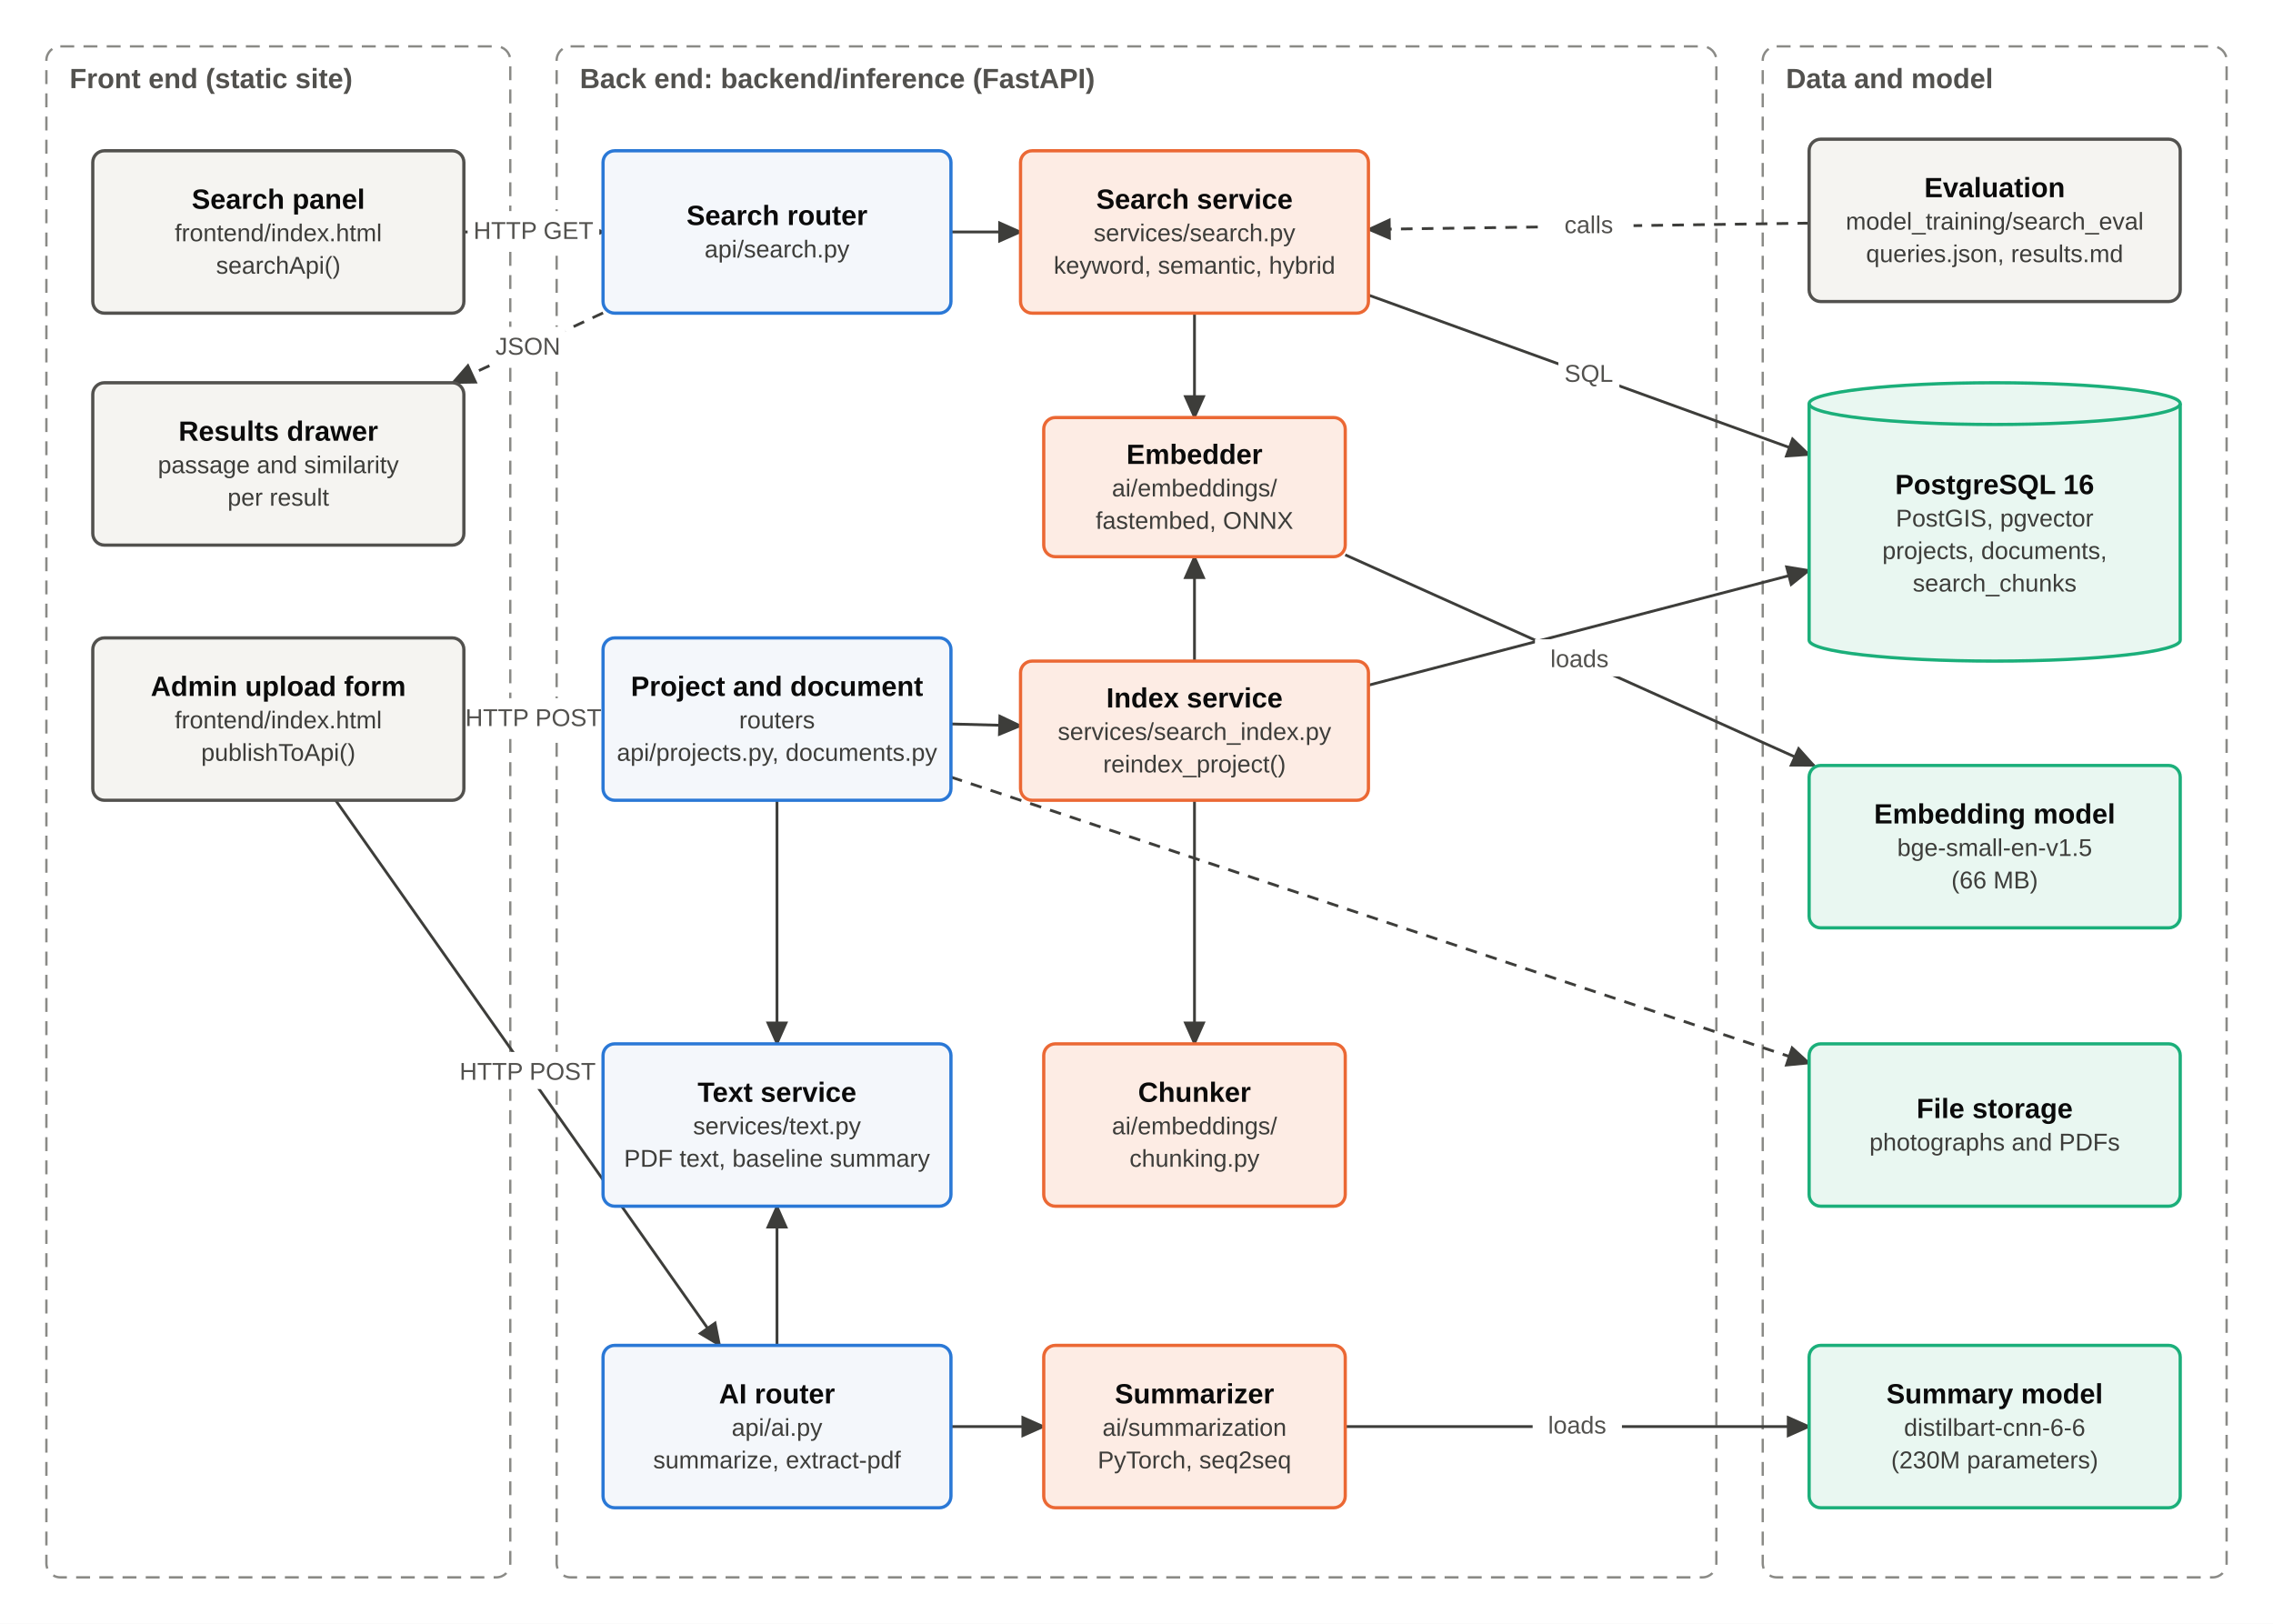
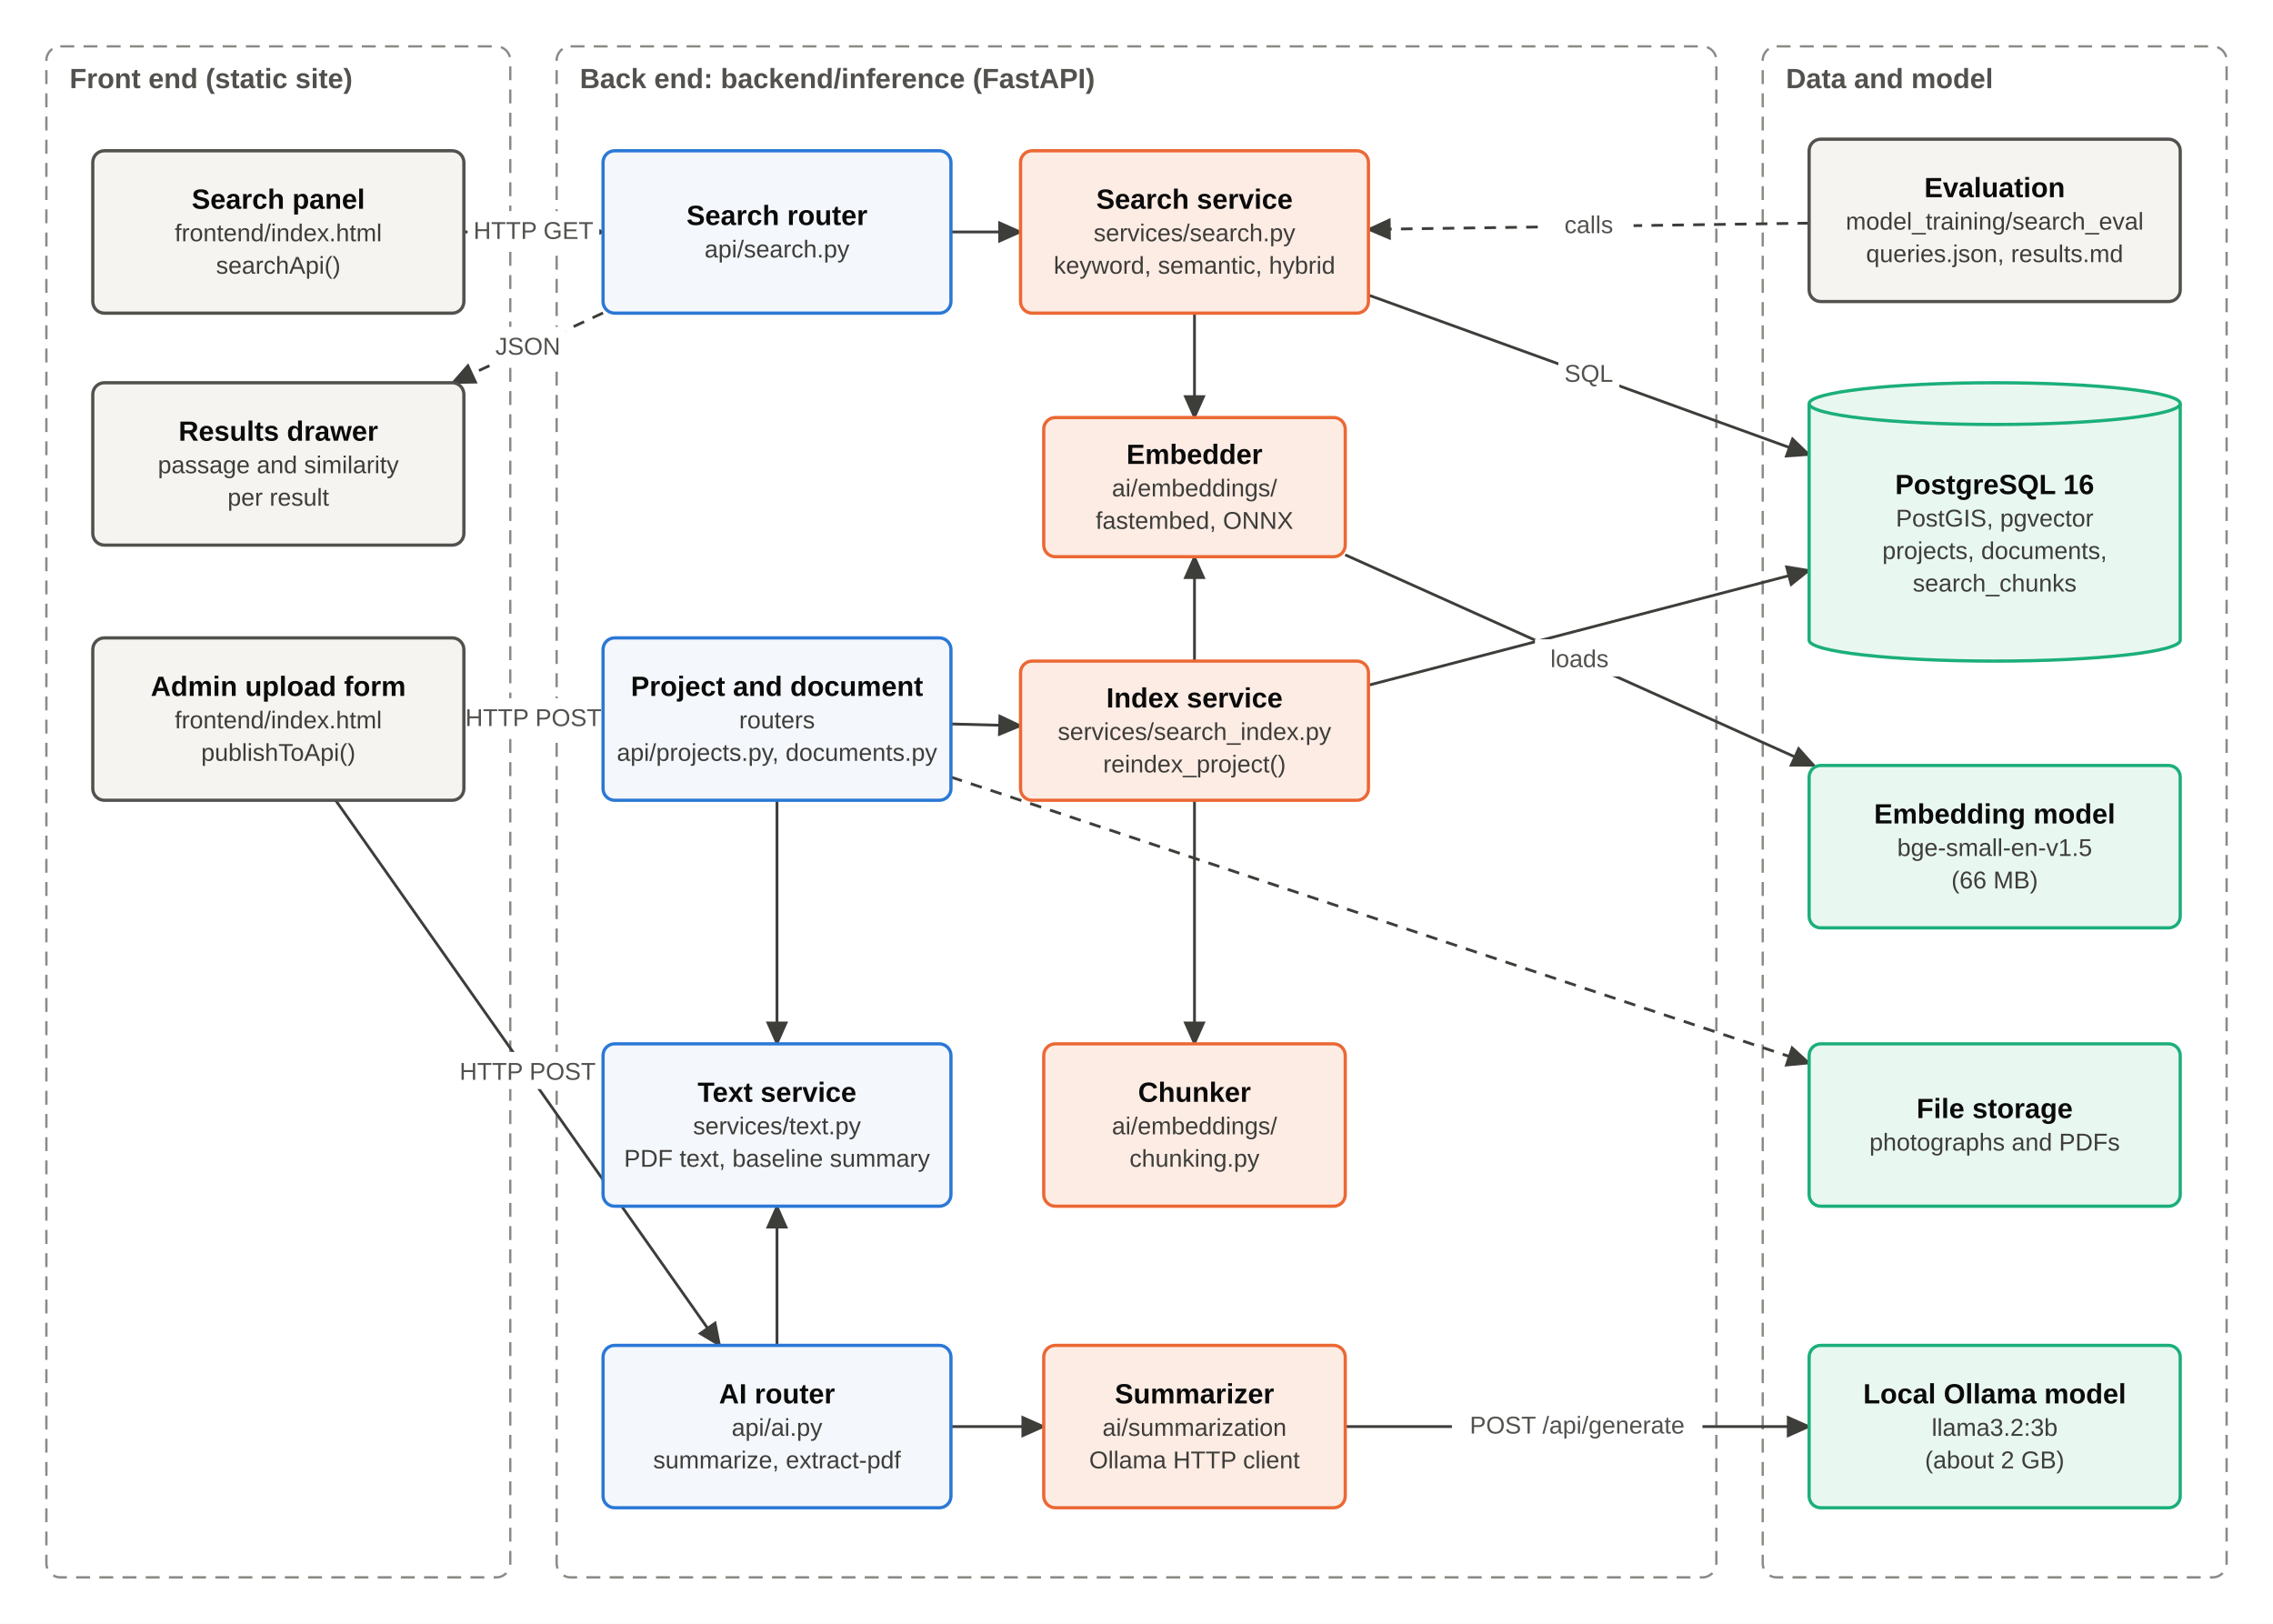
<svg xmlns="http://www.w3.org/2000/svg" width="980" height="700" viewBox="0 0 980 700" font-family="Arial, Helvetica, sans-serif" font-size="12">
  <defs>
    <marker id="arr" markerWidth="9" markerHeight="8" refX="8" refY="4" orient="auto-start-reverse">
      <path d="M0,0 L9,4 L0,8 z" fill="#3d3d3a" />
    </marker>
  </defs>
  <rect width="980" height="700" fill="white" />
  <rect x="20" y="20" width="200" height="660" fill="none" stroke="#8a8a86" stroke-dasharray="6 4" rx="6" />
  <text x="30" y="38" font-weight="bold" fill="#52514e">Front end (static site)</text>
  <rect x="240" y="20" width="500" height="660" fill="none" stroke="#8a8a86" stroke-dasharray="6 4" rx="6" />
  <text x="250" y="38" font-weight="bold" fill="#52514e">Back end: backend/inference (FastAPI)</text>
  <rect x="760" y="20" width="200" height="660" fill="none" stroke="#8a8a86" stroke-dasharray="6 4" rx="6" />
  <text x="770" y="38" font-weight="bold" fill="#52514e">Data and model</text>
  <line x1="200.0" y1="100.0" x2="260.0" y2="100.0" stroke="#3d3d3a" stroke-width="1.2" marker-end="url(#arr)" />
  <rect x="201.6" y="91.0" width="56.8" height="16" fill="white" />
  <text x="230.0" y="103.0" text-anchor="middle" font-size="10.5" fill="#52514e">HTTP GET</text>
  <line x1="410.0" y1="100.0" x2="440.0" y2="100.0" stroke="#3d3d3a" stroke-width="1.2" marker-end="url(#arr)" />
  <line x1="515.0" y1="135.0" x2="515.0" y2="180.0" stroke="#3d3d3a" stroke-width="1.2" marker-end="url(#arr)" />
  <line x1="590.0" y1="127.2" x2="780.0" y2="196.0" stroke="#3d3d3a" stroke-width="1.2" marker-end="url(#arr)" />
  <rect x="671.9" y="152.6" width="26.3" height="16" fill="white" />
  <text x="685.0" y="164.6" text-anchor="middle" font-size="10.5" fill="#52514e">SQL</text>
  <line x1="260.0" y1="134.9" x2="195.2" y2="165.0" stroke="#3d3d3a" stroke-width="1.2" stroke-dasharray="5 4" marker-end="url(#arr)" />
  <rect x="211.4" y="140.9" width="32.4" height="16" fill="white" />
  <text x="227.6" y="152.9" text-anchor="middle" font-size="10.5" fill="#52514e">JSON</text>
  <line x1="200.0" y1="310.0" x2="260.0" y2="310.0" stroke="#3d3d3a" stroke-width="1.2" marker-end="url(#arr)" />
  <rect x="198.6" y="301.0" width="62.9" height="16" fill="white" />
  <text x="230.0" y="313.0" text-anchor="middle" font-size="10.5" fill="#52514e">HTTP POST</text>
  <line x1="410.0" y1="312.1" x2="440.0" y2="312.9" stroke="#3d3d3a" stroke-width="1.2" marker-end="url(#arr)" />
  <line x1="335.0" y1="345.0" x2="335.0" y2="450.0" stroke="#3d3d3a" stroke-width="1.2" marker-end="url(#arr)" />
  <line x1="515.0" y1="345.0" x2="515.0" y2="450.0" stroke="#3d3d3a" stroke-width="1.2" marker-end="url(#arr)" />
  <line x1="515.0" y1="285.0" x2="515.0" y2="240.0" stroke="#3d3d3a" stroke-width="1.2" marker-end="url(#arr)" />
  <line x1="590.0" y1="295.4" x2="780.0" y2="245.9" stroke="#3d3d3a" stroke-width="1.2" marker-end="url(#arr)" />
  <line x1="580.0" y1="239.2" x2="782.1" y2="330.0" stroke="#3d3d3a" stroke-width="1.2" marker-end="url(#arr)" />
  <rect x="661.8" y="275.6" width="38.5" height="16" fill="white" />
  <text x="681.0" y="287.6" text-anchor="middle" font-size="10.5" fill="#52514e">loads</text>
  <line x1="410.0" y1="335.0" x2="780.0" y2="458.3" stroke="#3d3d3a" stroke-width="1.2" stroke-dasharray="5 4" marker-end="url(#arr)" />
  <line x1="144.7" y1="345.0" x2="310.3" y2="580.0" stroke="#3d3d3a" stroke-width="1.2" marker-end="url(#arr)" />
  <rect x="196.1" y="453.5" width="62.9" height="16" fill="white" />
  <text x="227.5" y="465.5" text-anchor="middle" font-size="10.5" fill="#52514e">HTTP POST</text>
  <line x1="410.0" y1="615.0" x2="450.0" y2="615.0" stroke="#3d3d3a" stroke-width="1.2" marker-end="url(#arr)" />
  <line x1="335.0" y1="580.0" x2="335.0" y2="520.0" stroke="#3d3d3a" stroke-width="1.2" marker-end="url(#arr)" />
  <line x1="580.0" y1="615.0" x2="780.0" y2="615.0" stroke="#3d3d3a" stroke-width="1.2" marker-end="url(#arr)" />
-   <rect x="660.8" y="606.0" width="38.5" height="16" fill="white" />
-   <text x="680.0" y="618.0" text-anchor="middle" font-size="10.5" fill="#52514e">loads</text>
+   <rect x="626.0" y="606.0" width="108.0" height="16" fill="white" />
+   <text x="680.0" y="618.0" text-anchor="middle" font-size="10.5" fill="#52514e">POST /api/generate</text>
  <line x1="780.0" y1="96.2" x2="590.0" y2="98.9" stroke="#3d3d3a" stroke-width="1.2" stroke-dasharray="5 4" marker-end="url(#arr)" />
  <rect x="665.8" y="88.5" width="38.5" height="16" fill="white" />
  <text x="685.0" y="100.5" text-anchor="middle" font-size="10.5" fill="#52514e">calls</text>
  <rect x="40" y="65" width="160" height="70" rx="5" fill="#f5f4f1" stroke="#52514e" stroke-width="1.4" />
  <text x="120.0" y="90.0" text-anchor="middle" fill="#0b0b0b" font-weight="bold">Search panel</text>
  <text x="120.0" y="104.0" text-anchor="middle" fill="#3d3d3a" font-size="10.5">frontend/index.html</text>
  <text x="120.0" y="118.0" text-anchor="middle" fill="#3d3d3a" font-size="10.5">searchApi()</text>
  <rect x="40" y="165" width="160" height="70" rx="5" fill="#f5f4f1" stroke="#52514e" stroke-width="1.4" />
  <text x="120.0" y="190.0" text-anchor="middle" fill="#0b0b0b" font-weight="bold">Results drawer</text>
  <text x="120.0" y="204.0" text-anchor="middle" fill="#3d3d3a" font-size="10.5">passage and similarity</text>
  <text x="120.0" y="218.0" text-anchor="middle" fill="#3d3d3a" font-size="10.5">per result</text>
  <rect x="40" y="275" width="160" height="70" rx="5" fill="#f5f4f1" stroke="#52514e" stroke-width="1.4" />
  <text x="120.0" y="300.0" text-anchor="middle" fill="#0b0b0b" font-weight="bold">Admin upload form</text>
  <text x="120.0" y="314.0" text-anchor="middle" fill="#3d3d3a" font-size="10.5">frontend/index.html</text>
  <text x="120.0" y="328.0" text-anchor="middle" fill="#3d3d3a" font-size="10.5">publishToApi()</text>
  <rect x="260" y="65" width="150" height="70" rx="5" fill="#f4f7fb" stroke="#2a78d6" stroke-width="1.4" />
  <text x="335.0" y="97.0" text-anchor="middle" fill="#0b0b0b" font-weight="bold">Search router</text>
  <text x="335.0" y="111.0" text-anchor="middle" fill="#3d3d3a" font-size="10.5">api/search.py</text>
  <rect x="440" y="65" width="150" height="70" rx="5" fill="#fdece4" stroke="#eb6834" stroke-width="1.4" />
  <text x="515.0" y="90.0" text-anchor="middle" fill="#0b0b0b" font-weight="bold">Search service</text>
  <text x="515.0" y="104.0" text-anchor="middle" fill="#3d3d3a" font-size="10.5">services/search.py</text>
  <text x="515.0" y="118.0" text-anchor="middle" fill="#3d3d3a" font-size="10.5">keyword, semantic, hybrid</text>
  <rect x="450" y="180" width="130" height="60" rx="5" fill="#fdece4" stroke="#eb6834" stroke-width="1.4" />
  <text x="515.0" y="200.0" text-anchor="middle" fill="#0b0b0b" font-weight="bold">Embedder</text>
  <text x="515.0" y="214.0" text-anchor="middle" fill="#3d3d3a" font-size="10.5">ai/embeddings/</text>
  <text x="515.0" y="228.0" text-anchor="middle" fill="#3d3d3a" font-size="10.5">fastembed, ONNX</text>
  <rect x="260" y="275" width="150" height="70" rx="5" fill="#f4f7fb" stroke="#2a78d6" stroke-width="1.4" />
  <text x="335.0" y="300.0" text-anchor="middle" fill="#0b0b0b" font-weight="bold">Project and document</text>
  <text x="335.0" y="314.0" text-anchor="middle" fill="#3d3d3a" font-size="10.5">routers</text>
  <text x="335.0" y="328.0" text-anchor="middle" fill="#3d3d3a" font-size="10.5">api/projects.py, documents.py</text>
  <rect x="440" y="285" width="150" height="60" rx="5" fill="#fdece4" stroke="#eb6834" stroke-width="1.4" />
  <text x="515.0" y="305.0" text-anchor="middle" fill="#0b0b0b" font-weight="bold">Index service</text>
  <text x="515.0" y="319.0" text-anchor="middle" fill="#3d3d3a" font-size="10.5">services/search_index.py</text>
  <text x="515.0" y="333.0" text-anchor="middle" fill="#3d3d3a" font-size="10.5">reindex_project()</text>
  <rect x="260" y="450" width="150" height="70" rx="5" fill="#f4f7fb" stroke="#2a78d6" stroke-width="1.4" />
  <text x="335.0" y="475.0" text-anchor="middle" fill="#0b0b0b" font-weight="bold">Text service</text>
  <text x="335.0" y="489.0" text-anchor="middle" fill="#3d3d3a" font-size="10.5">services/text.py</text>
  <text x="335.0" y="503.0" text-anchor="middle" fill="#3d3d3a" font-size="10.5">PDF text, baseline summary</text>
  <rect x="450" y="450" width="130" height="70" rx="5" fill="#fdece4" stroke="#eb6834" stroke-width="1.4" />
  <text x="515.0" y="475.0" text-anchor="middle" fill="#0b0b0b" font-weight="bold">Chunker</text>
  <text x="515.0" y="489.0" text-anchor="middle" fill="#3d3d3a" font-size="10.5">ai/embeddings/</text>
  <text x="515.0" y="503.0" text-anchor="middle" fill="#3d3d3a" font-size="10.5">chunking.py</text>
  <rect x="780" y="60" width="160" height="70" rx="5" fill="#f5f4f1" stroke="#52514e" stroke-width="1.4" />
  <text x="860.0" y="85.0" text-anchor="middle" fill="#0b0b0b" font-weight="bold">Evaluation</text>
  <text x="860.0" y="99.0" text-anchor="middle" fill="#3d3d3a" font-size="10.5">model_training/search_eval</text>
  <text x="860.0" y="113.0" text-anchor="middle" fill="#3d3d3a" font-size="10.5">queries.json, results.md</text>
  <path d="M780,174 A80.0,9 0 0 1 940,174 V276 A80.0,9 0 0 1 780,276 Z" fill="#e9f7f1" stroke="#1baf7a" stroke-width="1.4" />
  <path d="M780,174 A80.0,9 0 0 0 940,174" fill="none" stroke="#1baf7a" stroke-width="1.4" />
  <text x="860.0" y="213.0" text-anchor="middle" fill="#0b0b0b" font-weight="bold">PostgreSQL 16</text>
  <text x="860.0" y="227.0" text-anchor="middle" fill="#3d3d3a" font-size="10.5">PostGIS, pgvector</text>
  <text x="860.0" y="241.0" text-anchor="middle" fill="#3d3d3a" font-size="10.5">projects, documents,</text>
  <text x="860.0" y="255.0" text-anchor="middle" fill="#3d3d3a" font-size="10.5">search_chunks</text>
  <rect x="780" y="330" width="160" height="70" rx="5" fill="#e9f7f1" stroke="#1baf7a" stroke-width="1.4" />
  <text x="860.0" y="355.0" text-anchor="middle" fill="#0b0b0b" font-weight="bold">Embedding model</text>
  <text x="860.0" y="369.0" text-anchor="middle" fill="#3d3d3a" font-size="10.5">bge-small-en-v1.5</text>
  <text x="860.0" y="383.0" text-anchor="middle" fill="#3d3d3a" font-size="10.5">(66 MB)</text>
  <rect x="780" y="450" width="160" height="70" rx="5" fill="#e9f7f1" stroke="#1baf7a" stroke-width="1.4" />
  <text x="860.0" y="482.0" text-anchor="middle" fill="#0b0b0b" font-weight="bold">File storage</text>
  <text x="860.0" y="496.0" text-anchor="middle" fill="#3d3d3a" font-size="10.5">photographs and PDFs</text>
  <rect x="260" y="580" width="150" height="70" rx="5" fill="#f4f7fb" stroke="#2a78d6" stroke-width="1.4" />
  <text x="335.0" y="605.0" text-anchor="middle" fill="#0b0b0b" font-weight="bold">AI router</text>
  <text x="335.0" y="619.0" text-anchor="middle" fill="#3d3d3a" font-size="10.5">api/ai.py</text>
  <text x="335.0" y="633.0" text-anchor="middle" fill="#3d3d3a" font-size="10.5">summarize, extract-pdf</text>
  <rect x="450" y="580" width="130" height="70" rx="5" fill="#fdece4" stroke="#eb6834" stroke-width="1.4" />
  <text x="515.0" y="605.0" text-anchor="middle" fill="#0b0b0b" font-weight="bold">Summarizer</text>
  <text x="515.0" y="619.0" text-anchor="middle" fill="#3d3d3a" font-size="10.5">ai/summarization</text>
-   <text x="515.0" y="633.0" text-anchor="middle" fill="#3d3d3a" font-size="10.5">PyTorch, seq2seq</text>
+   <text x="515.0" y="633.0" text-anchor="middle" fill="#3d3d3a" font-size="10.5">Ollama HTTP client</text>
  <rect x="780" y="580" width="160" height="70" rx="5" fill="#e9f7f1" stroke="#1baf7a" stroke-width="1.4" />
-   <text x="860.0" y="605.0" text-anchor="middle" fill="#0b0b0b" font-weight="bold">Summary model</text>
-   <text x="860.0" y="619.0" text-anchor="middle" fill="#3d3d3a" font-size="10.5">distilbart-cnn-6-6</text>
-   <text x="860.0" y="633.0" text-anchor="middle" fill="#3d3d3a" font-size="10.5">(230M parameters)</text>
+   <text x="860.0" y="605.0" text-anchor="middle" fill="#0b0b0b" font-weight="bold">Local Ollama model</text>
+   <text x="860.0" y="619.0" text-anchor="middle" fill="#3d3d3a" font-size="10.5">llama3.2:3b</text>
+   <text x="860.0" y="633.0" text-anchor="middle" fill="#3d3d3a" font-size="10.5">(about 2 GB)</text>
</svg>
